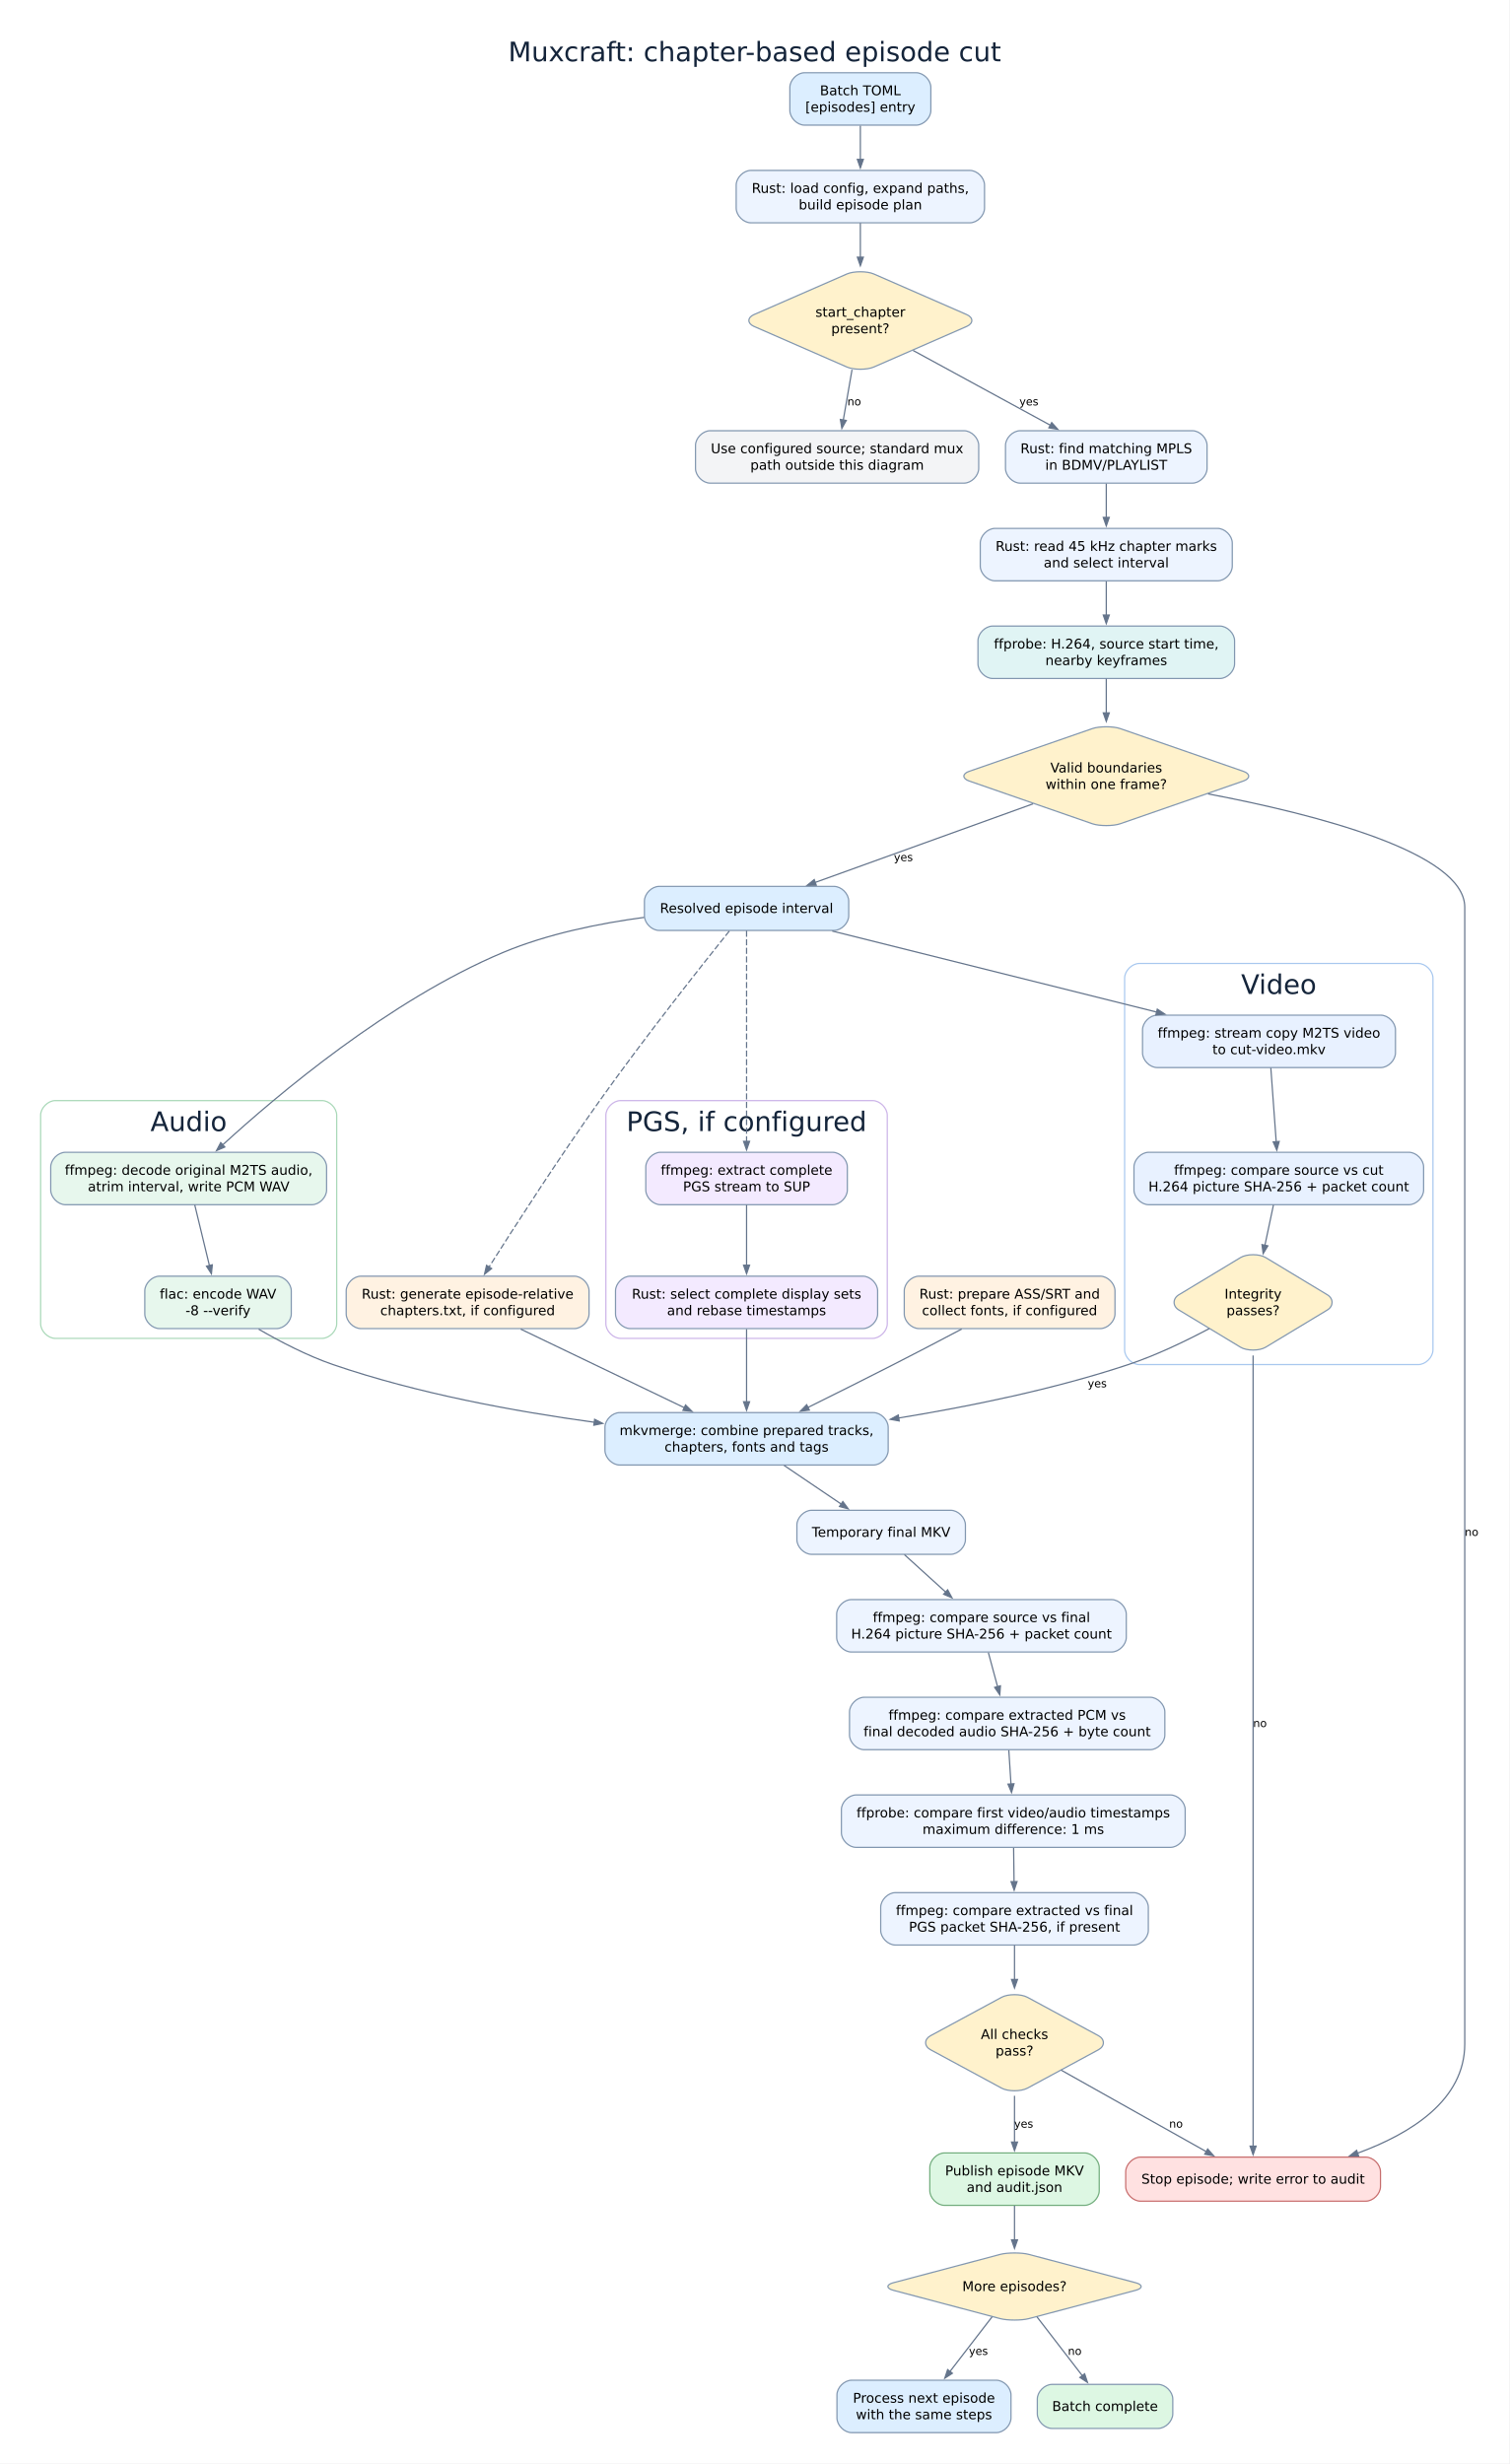
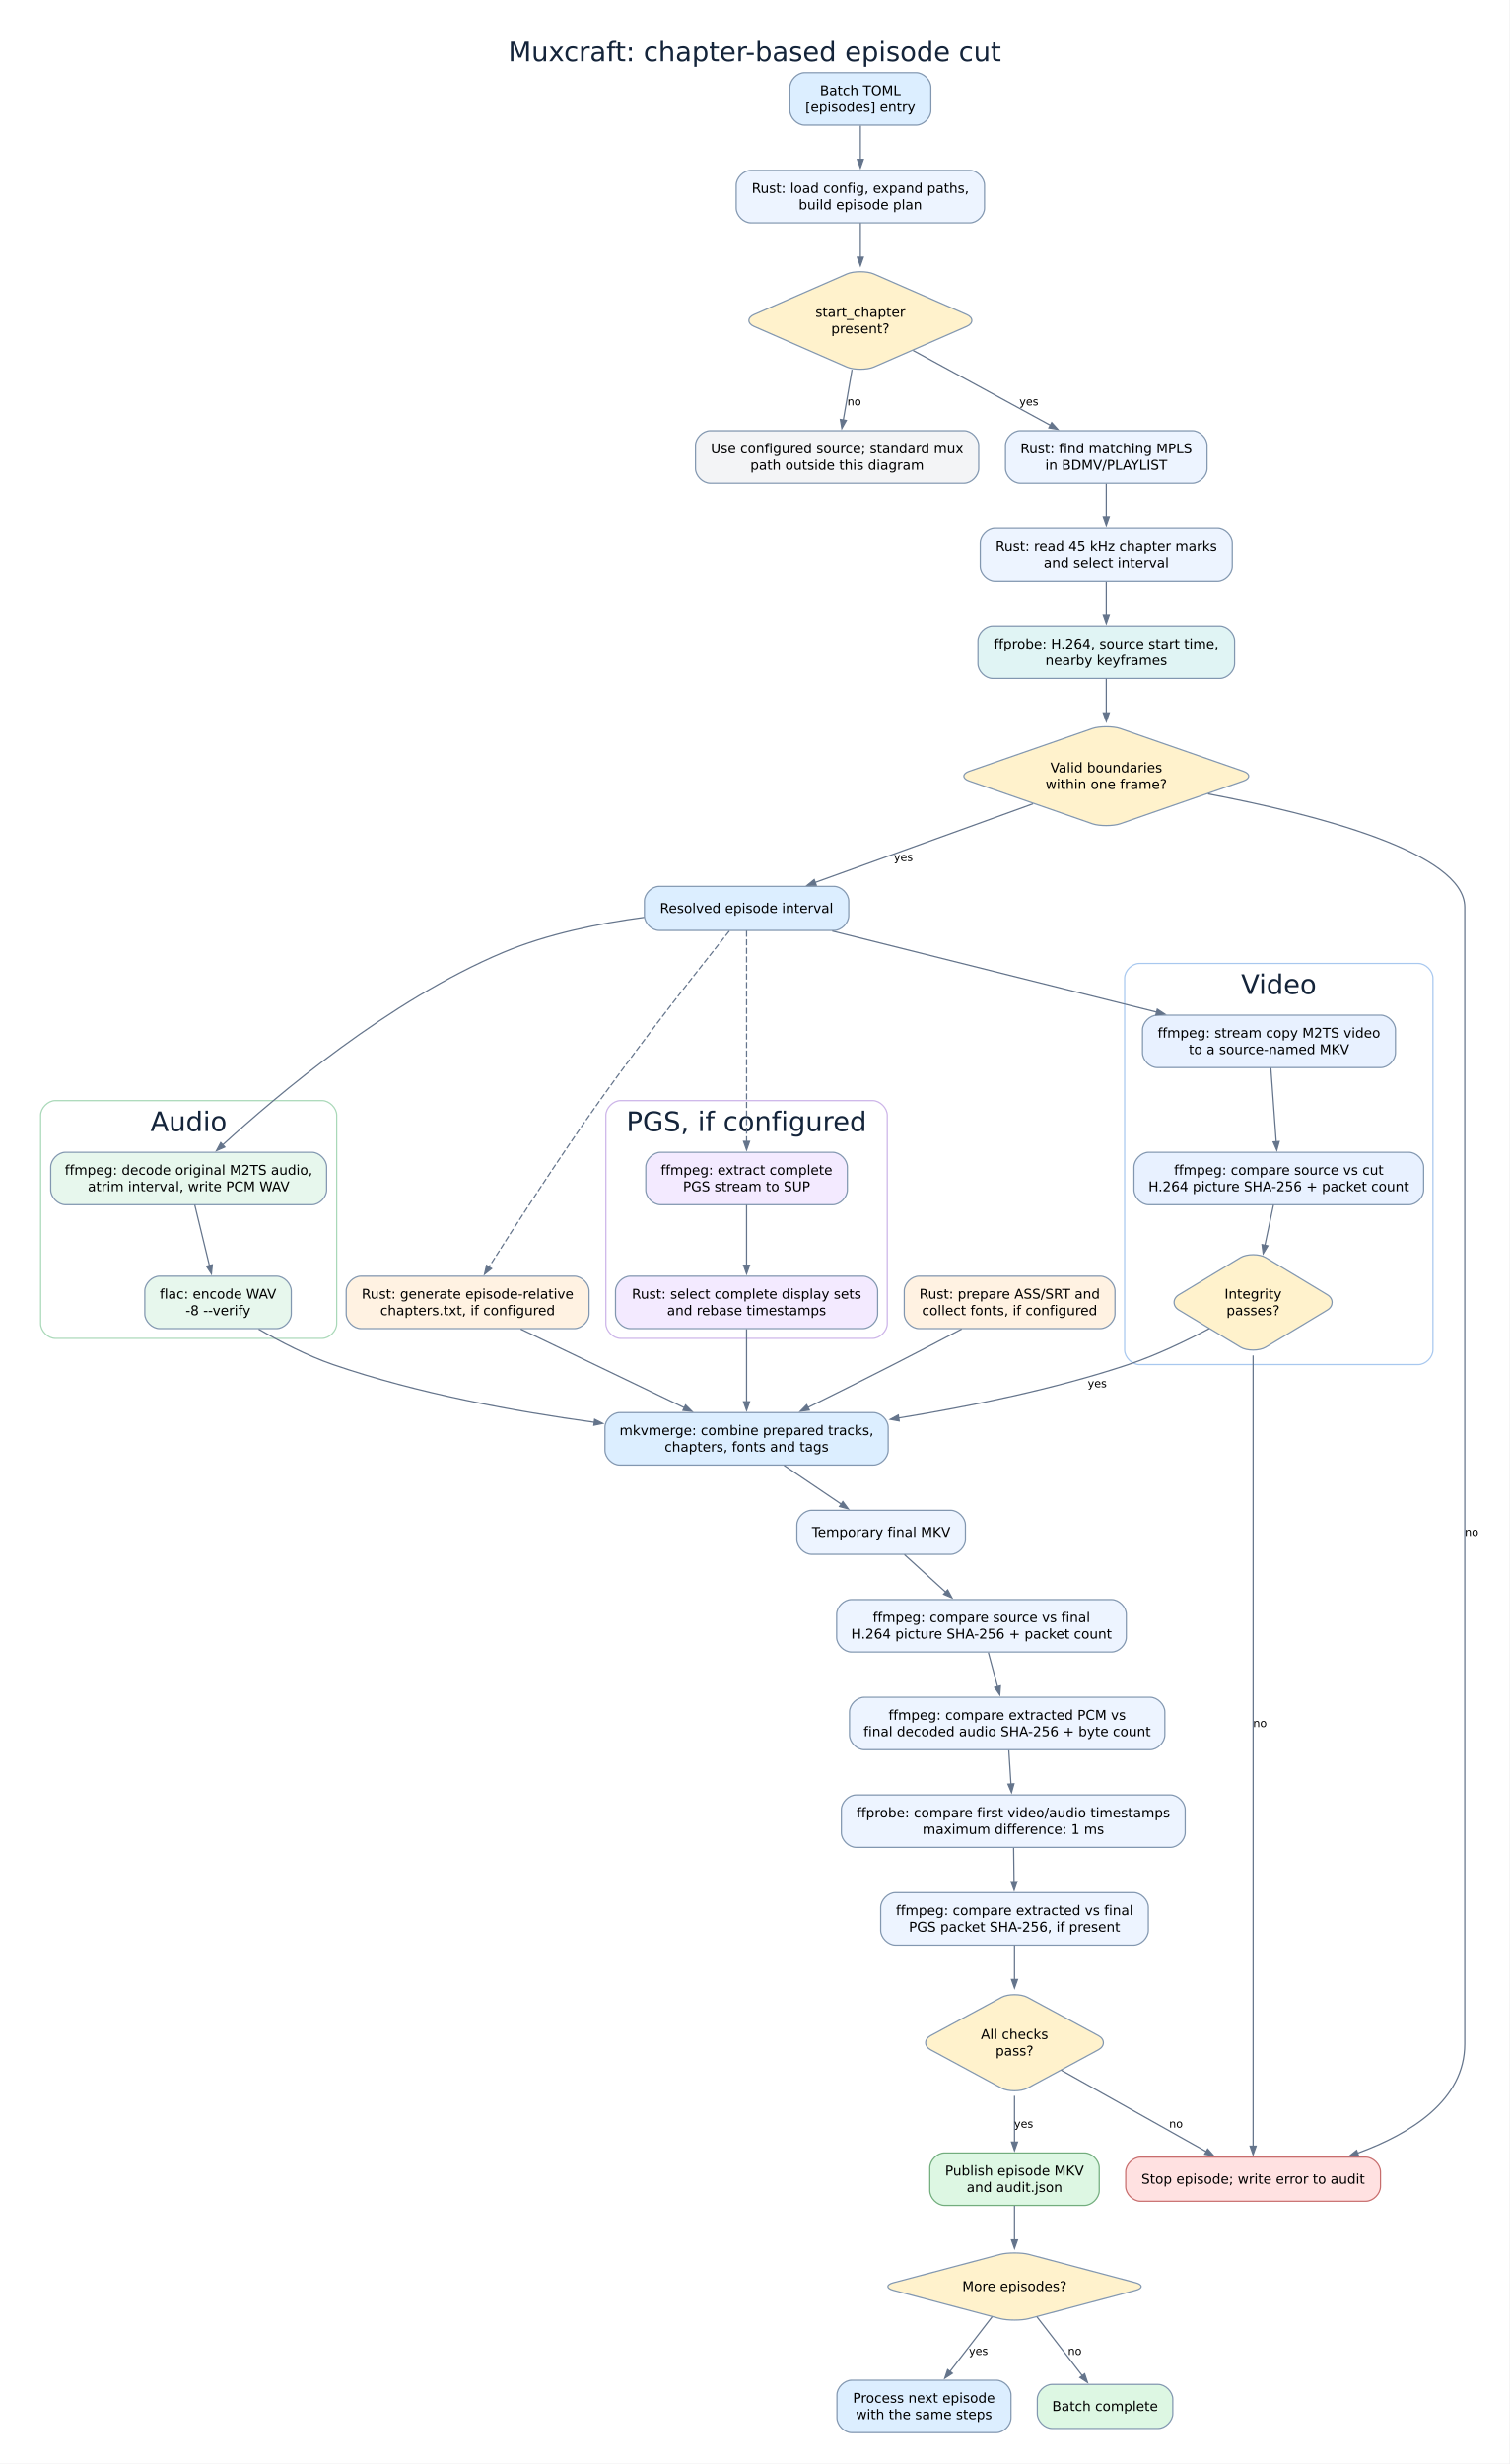
<svg xmlns="http://www.w3.org/2000/svg" width="1234pt" height="2014pt" viewBox="0.00 0.00 1234.00 2014.00">
  <g id="graph0" class="graph" transform="scale(1 1) rotate(0) translate(25.2 1988.36)">
    <polygon fill="white" stroke="none" points="-25.2,25.2 -25.2,-1988.36 1208.45,-1988.36 1208.45,25.2 -25.2,25.2" />
    <text xml:space="preserve" text-anchor="middle" x="591.62" y="-1938.26" font-family="DejaVu Sans" font-size="22.00" fill="#14243a">Muxcraft: chapter-based episode cut</text>
    <g id="clust1" class="cluster">
      <path fill="white" stroke="#a8c8ef" d="M906,-872.99C906,-872.99 1134,-872.99 1134,-872.99 1140,-872.99 1146,-878.99 1146,-884.99 1146,-884.99 1146,-1188.85 1146,-1188.85 1146,-1194.85 1140,-1200.85 1134,-1200.85 1134,-1200.85 906,-1200.85 906,-1200.85 900,-1200.85 894,-1194.85 894,-1188.85 894,-1188.85 894,-884.99 894,-884.99 894,-878.99 900,-872.99 906,-872.99" />
      <text xml:space="preserve" text-anchor="middle" x="1020" y="-1175.95" font-family="DejaVu Sans" font-size="22.00" fill="#14243a">Video</text>
    </g>
    <g id="clust2" class="cluster">
      <path fill="white" stroke="#a9d8b8" d="M20,-894.41C20,-894.41 238,-894.41 238,-894.41 244,-894.41 250,-900.41 250,-906.41 250,-906.41 250,-1076.76 250,-1076.76 250,-1082.76 244,-1088.76 238,-1088.76 238,-1088.76 20,-1088.76 20,-1088.76 14,-1088.76 8,-1082.76 8,-1076.76 8,-1076.76 8,-906.41 8,-906.41 8,-900.41 14,-894.41 20,-894.41" />
      <text xml:space="preserve" text-anchor="middle" x="129" y="-1063.86" font-family="DejaVu Sans" font-size="22.00" fill="#14243a">Audio</text>
    </g>
    <g id="clust3" class="cluster">
      <path fill="white" stroke="#ccb4e8" d="M482,-894.41C482,-894.41 688,-894.41 688,-894.41 694,-894.41 700,-900.41 700,-906.41 700,-906.41 700,-1076.76 700,-1076.76 700,-1082.76 694,-1088.76 688,-1088.76 688,-1088.76 482,-1088.76 482,-1088.76 476,-1088.76 470,-1082.76 470,-1076.76 470,-1076.76 470,-906.41 470,-906.41 470,-900.41 476,-894.41 482,-894.41" />
      <text xml:space="preserve" text-anchor="middle" x="585" y="-1063.86" font-family="DejaVu Sans" font-size="22.00" fill="#14243a">PGS, if configured</text>
    </g>
    <g id="node1" class="node">
      <path fill="#dceeff" stroke="#8297b0" d="M723.62,-1928.91C723.62,-1928.91 632.38,-1928.91 632.38,-1928.91 626.38,-1928.91 620.38,-1922.91 620.38,-1916.91 620.38,-1916.91 620.38,-1898.07 620.38,-1898.07 620.38,-1892.07 626.38,-1886.07 632.38,-1886.07 632.38,-1886.07 723.62,-1886.07 723.62,-1886.07 729.62,-1886.07 735.62,-1892.07 735.62,-1898.07 735.62,-1898.07 735.62,-1916.91 735.62,-1916.91 735.62,-1922.91 729.62,-1928.91 723.62,-1928.91" />
      <text xml:space="preserve" text-anchor="middle" x="678" y="-1910.54" font-family="DejaVu Sans" font-size="11.00">Batch TOML</text>
      <text xml:space="preserve" text-anchor="middle" x="678" y="-1897.04" font-family="DejaVu Sans" font-size="11.00">[episodes] entry</text>
    </g>
    <g id="node2" class="node">
      <path fill="#edf4ff" stroke="#8297b0" d="M767.49,-1849.07C767.49,-1849.07 588.51,-1849.07 588.51,-1849.07 582.51,-1849.07 576.51,-1843.07 576.51,-1837.07 576.51,-1837.07 576.51,-1818.23 576.51,-1818.23 576.51,-1812.23 582.51,-1806.23 588.51,-1806.23 588.51,-1806.23 767.49,-1806.23 767.49,-1806.23 773.49,-1806.23 779.49,-1812.23 779.49,-1818.23 779.49,-1818.23 779.49,-1837.07 779.49,-1837.07 779.49,-1843.07 773.49,-1849.07 767.49,-1849.07" />
      <text xml:space="preserve" text-anchor="middle" x="678" y="-1830.7" font-family="DejaVu Sans" font-size="11.00">Rust: load config, expand paths,</text>
      <text xml:space="preserve" text-anchor="middle" x="678" y="-1817.2" font-family="DejaVu Sans" font-size="11.00">build episode plan</text>
    </g>
    <g id="edge5" class="edge">
      <path fill="none" stroke="#64748b" d="M678,-1885.63C678,-1877.17 678,-1867.24 678,-1858.06" />
      <polygon fill="#64748b" stroke="#64748b" points="680.45,-1858.08 678,-1851.08 675.55,-1858.08 680.45,-1858.08" />
    </g>
    <g id="node3" class="node">
      <path fill="#fff2cc" stroke="#8297b0" d="M667.01,-1764.42C667.01,-1764.42 591.01,-1731.2 591.01,-1731.2 585.52,-1728.79 585.52,-1723.99 591.01,-1721.58 591.01,-1721.58 667.01,-1688.36 667.01,-1688.36 672.5,-1685.95 683.5,-1685.95 688.99,-1688.36 688.99,-1688.36 764.99,-1721.58 764.99,-1721.58 770.48,-1723.99 770.48,-1728.79 764.99,-1731.2 764.99,-1731.2 688.99,-1764.42 688.99,-1764.42 683.5,-1766.83 672.5,-1766.83 667.01,-1764.42" />
      <text xml:space="preserve" text-anchor="middle" x="678" y="-1729.44" font-family="DejaVu Sans" font-size="11.00">start_chapter</text>
      <text xml:space="preserve" text-anchor="middle" x="678" y="-1715.94" font-family="DejaVu Sans" font-size="11.00">present?</text>
    </g>
    <g id="edge6" class="edge">
      <path fill="none" stroke="#64748b" d="M678,-1806.08C678,-1797.83 678,-1787.93 678,-1777.97" />
      <polygon fill="#64748b" stroke="#64748b" points="680.45,-1778.14 678,-1771.14 675.55,-1778.14 680.45,-1778.14" />
    </g>
    <g id="node4" class="node">
      <path fill="#f3f4f6" stroke="#8297b0" d="M762.74,-1636.3C762.74,-1636.3 555.26,-1636.3 555.26,-1636.3 549.26,-1636.3 543.26,-1630.3 543.26,-1624.3 543.26,-1624.3 543.26,-1605.46 543.26,-1605.46 543.26,-1599.46 549.26,-1593.46 555.26,-1593.46 555.26,-1593.46 762.74,-1593.46 762.74,-1593.46 768.74,-1593.46 774.74,-1599.46 774.74,-1605.46 774.74,-1605.46 774.74,-1624.3 774.74,-1624.3 774.74,-1630.3 768.74,-1636.3 762.74,-1636.3" />
      <text xml:space="preserve" text-anchor="middle" x="659" y="-1617.93" font-family="DejaVu Sans" font-size="11.00">Use configured source; standard mux</text>
      <text xml:space="preserve" text-anchor="middle" x="659" y="-1604.43" font-family="DejaVu Sans" font-size="11.00">path outside this diagram</text>
    </g>
    <g id="edge7" class="edge">
      <path fill="none" stroke="#64748b" d="M671.19,-1686.16C668.84,-1672.6 666.25,-1657.65 664.06,-1645.04" />
      <polygon fill="#64748b" stroke="#64748b" points="666.49,-1644.7 662.88,-1638.22 661.66,-1645.53 666.49,-1644.7" />
      <text xml:space="preserve" text-anchor="middle" x="672.99" y="-1657" font-family="DejaVu Sans" font-size="9.00">no</text>
    </g>
    <g id="node5" class="node">
      <path fill="#edf4ff" stroke="#8297b0" d="M949.37,-1636.3C949.37,-1636.3 808.63,-1636.3 808.63,-1636.3 802.63,-1636.3 796.63,-1630.3 796.63,-1624.3 796.63,-1624.3 796.63,-1605.46 796.63,-1605.46 796.63,-1599.46 802.63,-1593.46 808.63,-1593.46 808.63,-1593.46 949.37,-1593.46 949.37,-1593.46 955.37,-1593.46 961.37,-1599.46 961.37,-1605.46 961.37,-1605.46 961.37,-1624.3 961.37,-1624.3 961.37,-1630.3 955.37,-1636.3 949.37,-1636.3" />
      <text xml:space="preserve" text-anchor="middle" x="879" y="-1617.93" font-family="DejaVu Sans" font-size="11.00">Rust: find matching MPLS</text>
      <text xml:space="preserve" text-anchor="middle" x="879" y="-1604.43" font-family="DejaVu Sans" font-size="11.00">in BDMV/PLAYLIST</text>
    </g>
    <g id="edge8" class="edge">
      <path fill="none" stroke="#64748b" d="M721.12,-1701.9C754.15,-1683.9 799.62,-1659.13 833.28,-1640.79" />
      <polygon fill="#64748b" stroke="#64748b" points="834.4,-1642.97 839.37,-1637.47 832.05,-1638.67 834.4,-1642.97" />
      <text xml:space="preserve" text-anchor="middle" x="815.75" y="-1657" font-family="DejaVu Sans" font-size="9.00">yes</text>
    </g>
    <g id="node6" class="node">
      <path fill="#edf4ff" stroke="#8297b0" d="M969.99,-1556.46C969.99,-1556.46 788.01,-1556.46 788.01,-1556.46 782.01,-1556.46 776.01,-1550.46 776.01,-1544.46 776.01,-1544.46 776.01,-1525.62 776.01,-1525.62 776.01,-1519.62 782.01,-1513.62 788.01,-1513.62 788.01,-1513.62 969.99,-1513.62 969.99,-1513.62 975.99,-1513.62 981.99,-1519.62 981.99,-1525.62 981.99,-1525.62 981.99,-1544.46 981.99,-1544.46 981.99,-1550.46 975.99,-1556.46 969.99,-1556.46" />
      <text xml:space="preserve" text-anchor="middle" x="879" y="-1538.09" font-family="DejaVu Sans" font-size="11.00">Rust: read 45 kHz chapter marks</text>
      <text xml:space="preserve" text-anchor="middle" x="879" y="-1524.59" font-family="DejaVu Sans" font-size="11.00">and select interval</text>
    </g>
    <g id="edge9" class="edge">
      <path fill="none" stroke="#64748b" d="M879,-1593.02C879,-1584.56 879,-1574.63 879,-1565.45" />
      <polygon fill="#64748b" stroke="#64748b" points="881.45,-1565.47 879,-1558.47 876.55,-1565.47 881.45,-1565.47" />
    </g>
    <g id="node7" class="node">
      <path fill="#e0f4f4" stroke="#8297b0" d="M971.87,-1476.62C971.87,-1476.62 786.13,-1476.62 786.13,-1476.62 780.13,-1476.62 774.13,-1470.62 774.13,-1464.62 774.13,-1464.62 774.13,-1445.78 774.13,-1445.78 774.13,-1439.78 780.13,-1433.78 786.13,-1433.78 786.13,-1433.78 971.87,-1433.78 971.87,-1433.78 977.87,-1433.78 983.87,-1439.78 983.87,-1445.78 983.87,-1445.78 983.87,-1464.62 983.87,-1464.62 983.87,-1470.62 977.87,-1476.62 971.87,-1476.62" />
      <text xml:space="preserve" text-anchor="middle" x="879" y="-1458.25" font-family="DejaVu Sans" font-size="11.00">ffprobe: H.264, source start time,</text>
      <text xml:space="preserve" text-anchor="middle" x="879" y="-1444.75" font-family="DejaVu Sans" font-size="11.00">nearby keyframes</text>
    </g>
    <g id="edge10" class="edge">
      <path fill="none" stroke="#64748b" d="M879,-1513.18C879,-1504.72 879,-1494.79 879,-1485.61" />
      <polygon fill="#64748b" stroke="#64748b" points="881.45,-1485.63 879,-1478.63 876.55,-1485.63 881.45,-1485.63" />
    </g>
    <g id="node8" class="node">
      <path fill="#fff2cc" stroke="#8297b0" d="M867.66,-1392.85C867.66,-1392.85 766.86,-1357.87 766.86,-1357.87 761.19,-1355.91 761.19,-1351.97 766.86,-1350.01 766.86,-1350.01 867.66,-1315.03 867.66,-1315.03 873.33,-1313.07 884.67,-1313.07 890.34,-1315.03 890.34,-1315.03 991.14,-1350.01 991.14,-1350.01 996.81,-1351.97 996.81,-1355.91 991.14,-1357.87 991.14,-1357.87 890.34,-1392.85 890.34,-1392.85 884.67,-1394.81 873.33,-1394.81 867.66,-1392.85" />
      <text xml:space="preserve" text-anchor="middle" x="879" y="-1356.99" font-family="DejaVu Sans" font-size="11.00">Valid boundaries</text>
      <text xml:space="preserve" text-anchor="middle" x="879" y="-1343.49" font-family="DejaVu Sans" font-size="11.00">within one frame?</text>
    </g>
    <g id="edge11" class="edge">
      <path fill="none" stroke="#64748b" d="M879,-1433.63C879,-1425.38 879,-1415.48 879,-1405.52" />
      <polygon fill="#64748b" stroke="#64748b" points="881.45,-1405.69 879,-1398.69 876.55,-1405.69 881.45,-1405.69" />
    </g>
    <g id="node9" class="node">
      <path fill="#dceeff" stroke="#8297b0" d="M656.49,-1263.85C656.49,-1263.85 513.51,-1263.85 513.51,-1263.85 507.51,-1263.85 501.51,-1257.85 501.51,-1251.85 501.51,-1251.85 501.51,-1239.85 501.51,-1239.85 501.51,-1233.85 507.51,-1227.85 513.51,-1227.85 513.51,-1227.85 656.49,-1227.85 656.49,-1227.85 662.49,-1227.85 668.49,-1233.85 668.49,-1239.85 668.49,-1239.85 668.49,-1251.85 668.49,-1251.85 668.49,-1257.85 662.49,-1263.85 656.49,-1263.85" />
      <text xml:space="preserve" text-anchor="middle" x="585" y="-1242.15" font-family="DejaVu Sans" font-size="11.00">Resolved episode interval</text>
    </g>
    <g id="edge13" class="edge">
      <path fill="none" stroke="#64748b" d="M819.15,-1331.34C767.04,-1312.54 692.05,-1285.48 641.08,-1267.09" />
      <polygon fill="#64748b" stroke="#64748b" points="641.96,-1264.8 634.54,-1264.73 640.29,-1269.41 641.96,-1264.8" />
      <text xml:space="preserve" text-anchor="middle" x="713.17" y="-1284.55" font-family="DejaVu Sans" font-size="9.00">yes</text>
    </g>
    <g id="node10" class="node">
      <path fill="#ffe1e1" stroke="#c76d6d" d="M1091.12,-225.19C1091.12,-225.19 906.88,-225.19 906.88,-225.19 900.88,-225.19 894.88,-219.19 894.88,-213.19 894.88,-213.19 894.88,-201.19 894.88,-201.19 894.88,-195.19 900.88,-189.19 906.88,-189.19 906.88,-189.19 1091.12,-189.19 1091.12,-189.19 1097.12,-189.19 1103.12,-195.19 1103.12,-201.19 1103.12,-201.19 1103.12,-213.19 1103.12,-213.19 1103.12,-219.19 1097.12,-225.19 1091.12,-225.19" />
      <text xml:space="preserve" text-anchor="middle" x="999" y="-203.49" font-family="DejaVu Sans" font-size="11.00">Stop episode; write error to audit</text>
    </g>
    <g id="edge12" class="edge">
      <path fill="none" stroke="#64748b" d="M962.18,-1339.47C1048.8,-1323.03 1172,-1291.75 1172,-1246.85 1172,-1246.85 1172,-1246.85 1172,-317.7 1172,-271.76 1127.91,-244.29 1084.24,-228.36" />
      <polygon fill="#64748b" stroke="#64748b" points="1085.24,-226.11 1077.82,-226.11 1083.62,-230.74 1085.24,-226.11" />
      <text xml:space="preserve" text-anchor="middle" x="1177.62" y="-732.98" font-family="DejaVu Sans" font-size="9.00">no</text>
    </g>
    <g id="node11" class="node">
      <path fill="#e8f1ff" stroke="#8297b0" d="M1103.37,-1158.6C1103.37,-1158.6 920.63,-1158.6 920.63,-1158.6 914.63,-1158.6 908.63,-1152.6 908.63,-1146.6 908.63,-1146.6 908.63,-1127.76 908.63,-1127.76 908.63,-1121.76 914.63,-1115.76 920.63,-1115.76 920.63,-1115.76 1103.37,-1115.76 1103.37,-1115.76 1109.37,-1115.76 1115.37,-1121.76 1115.37,-1127.76 1115.37,-1127.76 1115.37,-1146.6 1115.37,-1146.6 1115.37,-1152.6 1109.37,-1158.6 1103.37,-1158.6" />
      <text xml:space="preserve" text-anchor="middle" x="1012" y="-1140.23" font-family="DejaVu Sans" font-size="11.00">ffmpeg: stream copy M2TS video</text>
-       <text xml:space="preserve" text-anchor="middle" x="1012" y="-1126.73" font-family="DejaVu Sans" font-size="11.00">to cut-video.mkv</text>
+       <text xml:space="preserve" text-anchor="middle" x="1012" y="-1126.73" font-family="DejaVu Sans" font-size="11.00">to a source-named MKV</text>
    </g>
    <g id="edge14" class="edge">
      <path fill="none" stroke="#64748b" d="M655.03,-1227.36C727.43,-1209.27 840.79,-1180.95 920.29,-1161.09" />
      <polygon fill="#64748b" stroke="#64748b" points="920.7,-1163.51 926.89,-1159.44 919.51,-1158.76 920.7,-1163.51" />
    </g>
    <g id="node14" class="node">
      <path fill="#e7f7ed" stroke="#8297b0" d="M229.74,-1046.51C229.74,-1046.51 28.26,-1046.51 28.26,-1046.51 22.26,-1046.51 16.26,-1040.51 16.26,-1034.51 16.26,-1034.51 16.26,-1015.67 16.26,-1015.67 16.26,-1009.67 22.26,-1003.67 28.26,-1003.67 28.26,-1003.67 229.74,-1003.67 229.74,-1003.67 235.74,-1003.67 241.74,-1009.67 241.74,-1015.67 241.74,-1015.67 241.74,-1034.51 241.74,-1034.51 241.74,-1040.51 235.74,-1046.51 229.74,-1046.51" />
      <text xml:space="preserve" text-anchor="middle" x="129" y="-1028.14" font-family="DejaVu Sans" font-size="11.00">ffmpeg: decode original M2TS audio,</text>
      <text xml:space="preserve" text-anchor="middle" x="129" y="-1014.64" font-family="DejaVu Sans" font-size="11.00">atrim interval, write PCM WAV</text>
    </g>
    <g id="edge15" class="edge">
      <path fill="none" stroke="#64748b" d="M501.33,-1238.52C464.84,-1233.66 422.23,-1225.06 386,-1209.85 293.21,-1170.9 201.41,-1093.39 156.85,-1052.6" />
      <polygon fill="#64748b" stroke="#64748b" points="158.54,-1050.83 151.74,-1047.88 155.22,-1054.43 158.54,-1050.83" />
    </g>
    <g id="node16" class="node">
      <path fill="#f3eaff" stroke="#8297b0" d="M655.37,-1046.51C655.37,-1046.51 514.63,-1046.51 514.63,-1046.51 508.63,-1046.51 502.63,-1040.51 502.63,-1034.51 502.63,-1034.51 502.63,-1015.67 502.63,-1015.67 502.63,-1009.67 508.63,-1003.67 514.63,-1003.67 514.63,-1003.67 655.37,-1003.67 655.37,-1003.67 661.37,-1003.67 667.37,-1009.67 667.37,-1015.67 667.37,-1015.67 667.37,-1034.51 667.37,-1034.51 667.37,-1040.51 661.37,-1046.51 655.37,-1046.51" />
      <text xml:space="preserve" text-anchor="middle" x="585" y="-1028.14" font-family="DejaVu Sans" font-size="11.00">ffmpeg: extract complete</text>
      <text xml:space="preserve" text-anchor="middle" x="585" y="-1014.64" font-family="DejaVu Sans" font-size="11.00">PGS stream to SUP</text>
    </g>
    <g id="edge16" class="edge">
      <path fill="none" stroke="#64748b" stroke-dasharray="5,2" d="M585,-1227.68C585,-1190.4 585,-1101.66 585,-1055.35" />
      <polygon fill="#64748b" stroke="#64748b" points="587.45,-1055.47 585,-1048.47 582.55,-1055.47 587.45,-1055.47" />
    </g>
    <g id="node18" class="node">
      <path fill="#fff2e2" stroke="#8297b0" d="M444.24,-945.25C444.24,-945.25 269.76,-945.25 269.76,-945.25 263.76,-945.25 257.76,-939.25 257.76,-933.25 257.76,-933.25 257.76,-914.41 257.76,-914.41 257.76,-908.41 263.76,-902.41 269.76,-902.41 269.76,-902.41 444.24,-902.41 444.24,-902.41 450.24,-902.41 456.24,-908.41 456.24,-914.41 456.24,-914.41 456.24,-933.25 456.24,-933.25 456.24,-939.25 450.24,-945.25 444.24,-945.25" />
      <text xml:space="preserve" text-anchor="middle" x="357" y="-926.88" font-family="DejaVu Sans" font-size="11.00">Rust: generate episode-relative</text>
      <text xml:space="preserve" text-anchor="middle" x="357" y="-913.38" font-family="DejaVu Sans" font-size="11.00">chapters.txt, if configured</text>
    </g>
    <g id="edge17" class="edge">
      <path fill="none" stroke="#64748b" stroke-dasharray="5,2" d="M570.9,-1227.38C548.02,-1198.84 501.69,-1140.26 465,-1088.76 431.63,-1041.92 395.33,-985.61 374.46,-952.66" />
      <polygon fill="#64748b" stroke="#64748b" points="376.62,-951.49 370.81,-946.88 372.48,-954.1 376.62,-951.49" />
    </g>
    <g id="node12" class="node">
      <path fill="#e8f1ff" stroke="#8297b0" d="M1126.37,-1046.51C1126.37,-1046.51 913.63,-1046.51 913.63,-1046.51 907.63,-1046.51 901.63,-1040.51 901.63,-1034.51 901.63,-1034.51 901.63,-1015.67 901.63,-1015.67 901.63,-1009.67 907.63,-1003.67 913.63,-1003.67 913.63,-1003.67 1126.37,-1003.67 1126.37,-1003.67 1132.37,-1003.67 1138.37,-1009.67 1138.37,-1015.67 1138.37,-1015.67 1138.37,-1034.51 1138.37,-1034.51 1138.37,-1040.51 1132.37,-1046.51 1126.37,-1046.51" />
      <text xml:space="preserve" text-anchor="middle" x="1020" y="-1028.14" font-family="DejaVu Sans" font-size="11.00">ffmpeg: compare source vs cut</text>
      <text xml:space="preserve" text-anchor="middle" x="1020" y="-1014.64" font-family="DejaVu Sans" font-size="11.00">H.264 picture SHA-256 + packet count</text>
    </g>
    <g id="edge1" class="edge">
      <path fill="none" stroke="#64748b" d="M1013.5,-1115.47C1014.75,-1098.4 1016.52,-1074 1017.9,-1055.01" />
      <polygon fill="#64748b" stroke="#64748b" points="1020.33,-1055.37 1018.39,-1048.21 1015.44,-1055.02 1020.33,-1055.37" />
    </g>
    <g id="node13" class="node">
      <path fill="#fff2cc" stroke="#8297b0" d="M988.73,-960.47C988.73,-960.47 938.29,-930.03 938.29,-930.03 933.16,-926.93 933.16,-920.73 938.29,-917.63 938.29,-917.63 988.73,-887.19 988.73,-887.19 993.86,-884.09 1004.14,-884.09 1009.27,-887.19 1009.27,-887.19 1059.71,-917.63 1059.71,-917.63 1064.84,-920.73 1064.84,-926.93 1059.71,-930.03 1059.71,-930.03 1009.27,-960.47 1009.27,-960.47 1004.14,-963.57 993.86,-963.57 988.73,-960.47" />
      <text xml:space="preserve" text-anchor="middle" x="999" y="-926.88" font-family="DejaVu Sans" font-size="11.00">Integrity</text>
      <text xml:space="preserve" text-anchor="middle" x="999" y="-913.38" font-family="DejaVu Sans" font-size="11.00">passes?</text>
    </g>
    <g id="edge2" class="edge">
      <path fill="none" stroke="#64748b" d="M1015.65,-1003.52C1013.62,-993.93 1011.12,-982.09 1008.67,-970.54" />
      <polygon fill="#64748b" stroke="#64748b" points="1011.07,-970.04 1007.22,-963.7 1006.28,-971.06 1011.07,-970.04" />
    </g>
    <g id="edge18" class="edge">
      <path fill="none" stroke="#64748b" d="M999,-880.45C999,-860.14 999,-835.47 999,-813.32 999,-813.32 999,-813.32 999,-317.7 999,-289 999,-256.07 999,-233.87" />
      <polygon fill="#64748b" stroke="#64748b" points="1001.45,-234.15 999,-227.15 996.55,-234.15 1001.45,-234.15" />
      <text xml:space="preserve" text-anchor="middle" x="1004.62" y="-576.72" font-family="DejaVu Sans" font-size="9.00">no</text>
    </g>
    <g id="node20" class="node">
      <path fill="#dceeff" stroke="#8297b0" d="M688.74,-833.74C688.74,-833.74 481.26,-833.74 481.26,-833.74 475.26,-833.74 469.26,-827.74 469.26,-821.74 469.26,-821.74 469.26,-802.9 469.26,-802.9 469.26,-796.9 475.26,-790.9 481.26,-790.9 481.26,-790.9 688.74,-790.9 688.74,-790.9 694.74,-790.9 700.74,-796.9 700.74,-802.9 700.74,-802.9 700.74,-821.74 700.74,-821.74 700.74,-827.74 694.74,-833.74 688.74,-833.74" />
      <text xml:space="preserve" text-anchor="middle" x="585" y="-815.37" font-family="DejaVu Sans" font-size="11.00">mkvmerge: combine prepared tracks,</text>
      <text xml:space="preserve" text-anchor="middle" x="585" y="-801.87" font-family="DejaVu Sans" font-size="11.00">chapters, fonts and tags</text>
    </g>
    <g id="edge19" class="edge">
      <path fill="none" stroke="#64748b" d="M963.17,-902.41C944.05,-892.27 919.81,-880.59 897,-872.99 836.54,-852.84 767.08,-838.72 709.08,-829.29" />
      <polygon fill="#64748b" stroke="#64748b" points="709.76,-826.92 702.46,-828.24 708.99,-831.76 709.76,-826.92" />
      <text xml:space="preserve" text-anchor="middle" x="871.62" y="-854.44" font-family="DejaVu Sans" font-size="9.00">yes</text>
    </g>
    <g id="node15" class="node">
      <path fill="#e7f7ed" stroke="#8297b0" d="M200.87,-945.25C200.87,-945.25 105.14,-945.25 105.14,-945.25 99.14,-945.25 93.14,-939.25 93.14,-933.25 93.14,-933.25 93.14,-914.41 93.14,-914.41 93.14,-908.41 99.14,-902.41 105.14,-902.41 105.14,-902.41 200.87,-902.41 200.87,-902.41 206.87,-902.41 212.87,-908.41 212.87,-914.41 212.87,-914.41 212.87,-933.25 212.87,-933.25 212.87,-939.25 206.87,-945.25 200.87,-945.25" />
      <text xml:space="preserve" text-anchor="middle" x="153" y="-926.88" font-family="DejaVu Sans" font-size="11.00">flac: encode WAV</text>
      <text xml:space="preserve" text-anchor="middle" x="153" y="-913.38" font-family="DejaVu Sans" font-size="11.00">-8 --verify</text>
    </g>
    <g id="edge3" class="edge">
      <path fill="none" stroke="#64748b" d="M133.97,-1003.52C137.46,-989.11 142.16,-969.66 146.02,-953.69" />
      <polygon fill="#64748b" stroke="#64748b" points="148.33,-954.56 147.6,-947.18 143.57,-953.41 148.33,-954.56" />
    </g>
    <g id="edge20" class="edge">
      <path fill="none" stroke="#64748b" d="M186.22,-901.93C203.71,-891.79 225.86,-880.26 247,-872.99 315.77,-849.35 395.77,-834.69 460.68,-825.82" />
      <polygon fill="#64748b" stroke="#64748b" points="460.81,-828.27 467.43,-824.91 460.16,-823.42 460.81,-828.27" />
    </g>
    <g id="node17" class="node">
      <path fill="#f3eaff" stroke="#8297b0" d="M680.12,-945.25C680.12,-945.25 489.88,-945.25 489.88,-945.25 483.88,-945.25 477.88,-939.25 477.88,-933.25 477.88,-933.25 477.88,-914.41 477.88,-914.41 477.88,-908.41 483.88,-902.41 489.88,-902.41 489.88,-902.41 680.12,-902.41 680.12,-902.41 686.12,-902.41 692.12,-908.41 692.12,-914.41 692.12,-914.41 692.12,-933.25 692.12,-933.25 692.12,-939.25 686.12,-945.25 680.12,-945.25" />
      <text xml:space="preserve" text-anchor="middle" x="585" y="-926.88" font-family="DejaVu Sans" font-size="11.00">Rust: select complete display sets</text>
      <text xml:space="preserve" text-anchor="middle" x="585" y="-913.38" font-family="DejaVu Sans" font-size="11.00">and rebase timestamps</text>
    </g>
    <g id="edge4" class="edge">
      <path fill="none" stroke="#64748b" d="M585,-1003.52C585,-989.25 585,-970.01 585,-954.13" />
      <polygon fill="#64748b" stroke="#64748b" points="587.45,-954.23 585,-947.23 582.55,-954.23 587.45,-954.23" />
    </g>
    <g id="edge21" class="edge">
      <path fill="none" stroke="#64748b" d="M585,-901.97C585,-885.15 585,-861.29 585,-842.56" />
      <polygon fill="#64748b" stroke="#64748b" points="587.45,-842.61 585,-835.61 582.55,-842.61 587.45,-842.61" />
    </g>
    <g id="edge22" class="edge">
      <path fill="none" stroke="#64748b" d="M400.42,-901.97C438.61,-883.63 494.23,-856.92 534.42,-837.61" />
      <polygon fill="#64748b" stroke="#64748b" points="535.13,-839.99 540.38,-834.75 533,-835.58 535.13,-839.99" />
    </g>
    <g id="node19" class="node">
      <path fill="#fff2e2" stroke="#8297b0" d="M874.12,-945.25C874.12,-945.25 725.88,-945.25 725.88,-945.25 719.88,-945.25 713.88,-939.25 713.88,-933.25 713.88,-933.25 713.88,-914.41 713.88,-914.41 713.88,-908.41 719.88,-902.41 725.88,-902.41 725.88,-902.41 874.12,-902.41 874.12,-902.41 880.12,-902.41 886.12,-908.41 886.12,-914.41 886.12,-914.41 886.12,-933.25 886.12,-933.25 886.12,-939.25 880.12,-945.25 874.12,-945.25" />
      <text xml:space="preserve" text-anchor="middle" x="800" y="-926.88" font-family="DejaVu Sans" font-size="11.00">Rust: prepare ASS/SRT and</text>
      <text xml:space="preserve" text-anchor="middle" x="800" y="-913.38" font-family="DejaVu Sans" font-size="11.00">collect fonts, if configured</text>
    </g>
    <g id="edge23" class="edge">
      <path fill="none" stroke="#64748b" d="M760.81,-902.03C743.72,-893.01 723.41,-882.4 705,-872.99 682.11,-861.3 656.63,-848.58 635.06,-837.91" />
      <polygon fill="#64748b" stroke="#64748b" points="636.32,-835.8 628.95,-834.89 634.14,-840.19 636.32,-835.8" />
    </g>
    <g id="node21" class="node">
      <path fill="#edf4ff" stroke="#8297b0" d="M751.87,-753.9C751.87,-753.9 638.13,-753.9 638.13,-753.9 632.13,-753.9 626.13,-747.9 626.13,-741.9 626.13,-741.9 626.13,-729.9 626.13,-729.9 626.13,-723.9 632.13,-717.9 638.13,-717.9 638.13,-717.9 751.87,-717.9 751.87,-717.9 757.87,-717.9 763.87,-723.9 763.87,-729.9 763.87,-729.9 763.87,-741.9 763.87,-741.9 763.87,-747.9 757.87,-753.9 751.87,-753.9" />
      <text xml:space="preserve" text-anchor="middle" x="695" y="-732.2" font-family="DejaVu Sans" font-size="11.00">Temporary final MKV</text>
    </g>
    <g id="edge24" class="edge">
      <path fill="none" stroke="#64748b" d="M615.64,-790.59C630.17,-780.76 647.55,-769 662.33,-759" />
      <polygon fill="#64748b" stroke="#64748b" points="663.68,-761.05 668.1,-755.1 660.93,-756.99 663.68,-761.05" />
    </g>
    <g id="node22" class="node">
      <path fill="#edf4ff" stroke="#8297b0" d="M883.37,-680.9C883.37,-680.9 670.63,-680.9 670.63,-680.9 664.63,-680.9 658.63,-674.9 658.63,-668.9 658.63,-668.9 658.63,-650.06 658.63,-650.06 658.63,-644.06 664.63,-638.06 670.63,-638.06 670.63,-638.06 883.37,-638.06 883.37,-638.06 889.37,-638.06 895.37,-644.06 895.37,-650.06 895.37,-650.06 895.37,-668.9 895.37,-668.9 895.37,-674.9 889.37,-680.9 883.37,-680.9" />
      <text xml:space="preserve" text-anchor="middle" x="777" y="-662.53" font-family="DejaVu Sans" font-size="11.00">ffmpeg: compare source vs final</text>
      <text xml:space="preserve" text-anchor="middle" x="777" y="-649.03" font-family="DejaVu Sans" font-size="11.00">H.264 picture SHA-256 + packet count</text>
    </g>
    <g id="edge25" class="edge">
      <path fill="none" stroke="#64748b" d="M714.02,-717.64C724.08,-708.51 736.64,-697.11 747.9,-686.89" />
      <polygon fill="#64748b" stroke="#64748b" points="749.34,-688.89 752.87,-682.38 746.04,-685.27 749.34,-688.89" />
    </g>
    <g id="node23" class="node">
      <path fill="#edf4ff" stroke="#8297b0" d="M914.87,-601.06C914.87,-601.06 681.13,-601.06 681.13,-601.06 675.13,-601.06 669.13,-595.06 669.13,-589.06 669.13,-589.06 669.13,-570.22 669.13,-570.22 669.13,-564.22 675.13,-558.22 681.13,-558.22 681.13,-558.22 914.87,-558.22 914.87,-558.22 920.87,-558.22 926.87,-564.22 926.87,-570.22 926.87,-570.22 926.87,-589.06 926.87,-589.06 926.87,-595.06 920.87,-601.06 914.87,-601.06" />
      <text xml:space="preserve" text-anchor="middle" x="798" y="-582.69" font-family="DejaVu Sans" font-size="11.00">ffmpeg: compare extracted PCM vs</text>
      <text xml:space="preserve" text-anchor="middle" x="798" y="-569.19" font-family="DejaVu Sans" font-size="11.00">final decoded audio SHA-256 + byte count</text>
    </g>
    <g id="edge26" class="edge">
      <path fill="none" stroke="#64748b" d="M782.63,-637.62C784.93,-629.07 787.64,-619.02 790.14,-609.77" />
      <polygon fill="#64748b" stroke="#64748b" points="792.5,-610.42 791.96,-603.02 787.77,-609.14 792.5,-610.42" />
    </g>
    <g id="node24" class="node">
      <path fill="#edf4ff" stroke="#8297b0" d="M931.49,-521.22C931.49,-521.22 674.51,-521.22 674.51,-521.22 668.51,-521.22 662.51,-515.22 662.51,-509.22 662.51,-509.22 662.51,-490.38 662.51,-490.38 662.51,-484.38 668.51,-478.38 674.51,-478.38 674.51,-478.38 931.49,-478.38 931.49,-478.38 937.49,-478.38 943.49,-484.38 943.49,-490.38 943.49,-490.38 943.49,-509.22 943.49,-509.22 943.49,-515.22 937.49,-521.22 931.49,-521.22" />
      <text xml:space="preserve" text-anchor="middle" x="803" y="-502.85" font-family="DejaVu Sans" font-size="11.00">ffprobe: compare first video/audio timestamps</text>
      <text xml:space="preserve" text-anchor="middle" x="803" y="-489.35" font-family="DejaVu Sans" font-size="11.00">maximum difference: 1 ms</text>
    </g>
    <g id="edge27" class="edge">
      <path fill="none" stroke="#64748b" d="M799.34,-557.78C799.88,-549.32 800.52,-539.39 801.11,-530.21" />
      <polygon fill="#64748b" stroke="#64748b" points="803.56,-530.37 801.56,-523.23 798.67,-530.06 803.56,-530.37" />
    </g>
    <g id="node25" class="node">
      <path fill="#edf4ff" stroke="#8297b0" d="M901.37,-441.38C901.37,-441.38 706.63,-441.38 706.63,-441.38 700.63,-441.38 694.63,-435.38 694.63,-429.38 694.63,-429.38 694.63,-410.54 694.63,-410.54 694.63,-404.54 700.63,-398.54 706.63,-398.54 706.63,-398.54 901.37,-398.54 901.37,-398.54 907.37,-398.54 913.37,-404.54 913.37,-410.54 913.37,-410.54 913.37,-429.38 913.37,-429.38 913.37,-435.38 907.37,-441.38 901.37,-441.38" />
      <text xml:space="preserve" text-anchor="middle" x="804" y="-423.01" font-family="DejaVu Sans" font-size="11.00">ffmpeg: compare extracted vs final</text>
      <text xml:space="preserve" text-anchor="middle" x="804" y="-409.51" font-family="DejaVu Sans" font-size="11.00">PGS packet SHA-256, if present</text>
    </g>
    <g id="edge28" class="edge">
      <path fill="none" stroke="#64748b" d="M803.27,-477.94C803.38,-469.48 803.5,-459.55 803.62,-450.37" />
      <polygon fill="#64748b" stroke="#64748b" points="806.07,-450.42 803.71,-443.39 801.17,-450.36 806.07,-450.42" />
    </g>
    <g id="node26" class="node">
      <path fill="#fff2cc" stroke="#8297b0" d="M793.44,-355.83C793.44,-355.83 735.33,-324.41 735.33,-324.41 730.05,-321.55 730.05,-315.85 735.33,-312.99 735.33,-312.99 793.44,-281.57 793.44,-281.57 798.72,-278.71 809.28,-278.71 814.56,-281.57 814.56,-281.57 872.67,-312.99 872.67,-312.99 877.95,-315.85 877.95,-321.55 872.67,-324.41 872.67,-324.41 814.56,-355.83 814.56,-355.83 809.28,-358.69 798.72,-358.69 793.44,-355.83" />
      <text xml:space="preserve" text-anchor="middle" x="804" y="-321.75" font-family="DejaVu Sans" font-size="11.00">All checks</text>
      <text xml:space="preserve" text-anchor="middle" x="804" y="-308.25" font-family="DejaVu Sans" font-size="11.00">pass?</text>
    </g>
    <g id="edge29" class="edge">
      <path fill="none" stroke="#64748b" d="M804,-398.39C804,-390.14 804,-380.24 804,-370.28" />
      <polygon fill="#64748b" stroke="#64748b" points="806.45,-370.45 804,-363.45 801.55,-370.45 806.45,-370.45" />
    </g>
    <g id="edge30" class="edge">
      <path fill="none" stroke="#64748b" d="M842.06,-296.33C876.42,-277.03 926.69,-248.8 961.02,-229.52" />
      <polygon fill="#64748b" stroke="#64748b" points="961.87,-231.85 966.77,-226.29 959.47,-227.58 961.87,-231.85" />
      <text xml:space="preserve" text-anchor="middle" x="935.99" y="-249.31" font-family="DejaVu Sans" font-size="9.00">no</text>
    </g>
    <g id="node27" class="node">
      <path fill="#ddf7e3" stroke="#72ad7d" d="M861.24,-228.61C861.24,-228.61 746.76,-228.61 746.76,-228.61 740.76,-228.61 734.76,-222.61 734.76,-216.61 734.76,-216.61 734.76,-197.77 734.76,-197.77 734.76,-191.77 740.76,-185.77 746.76,-185.77 746.76,-185.77 861.24,-185.77 861.24,-185.77 867.24,-185.77 873.24,-191.77 873.24,-197.77 873.24,-197.77 873.24,-216.61 873.24,-216.61 873.24,-222.61 867.24,-228.61 861.24,-228.61" />
      <text xml:space="preserve" text-anchor="middle" x="804" y="-210.24" font-family="DejaVu Sans" font-size="11.00">Publish episode MKV</text>
      <text xml:space="preserve" text-anchor="middle" x="804" y="-196.74" font-family="DejaVu Sans" font-size="11.00">and audit.json</text>
    </g>
    <g id="edge31" class="edge">
      <path fill="none" stroke="#64748b" d="M804,-275.36C804,-262.7 804,-249.1 804,-237.48" />
      <polygon fill="#64748b" stroke="#64748b" points="806.45,-237.53 804,-230.53 801.55,-237.53 806.45,-237.53" />
      <text xml:space="preserve" text-anchor="middle" x="811.5" y="-249.31" font-family="DejaVu Sans" font-size="9.00">yes</text>
    </g>
    <g id="node28" class="node">
      <path fill="#fff2cc" stroke="#8297b0" d="M792.4,-145.7C792.4,-145.7 704.87,-122.5 704.87,-122.5 699.07,-120.97 699.07,-117.89 704.87,-116.36 704.87,-116.36 792.4,-93.16 792.4,-93.16 798.2,-91.63 809.8,-91.63 815.6,-93.16 815.6,-93.16 903.13,-116.36 903.13,-116.36 908.93,-117.89 908.93,-120.97 903.13,-122.5 903.13,-122.5 815.6,-145.7 815.6,-145.7 809.8,-147.23 798.2,-147.23 792.4,-145.7" />
      <text xml:space="preserve" text-anchor="middle" x="804" y="-115.73" font-family="DejaVu Sans" font-size="11.00">More episodes?</text>
    </g>
    <g id="edge32" class="edge">
      <path fill="none" stroke="#64748b" d="M804,-185.43C804,-176.99 804,-166.99 804,-157.38" />
      <polygon fill="#64748b" stroke="#64748b" points="806.45,-157.61 804,-150.61 801.55,-157.61 806.45,-157.61" />
    </g>
    <g id="node29" class="node">
      <path fill="#dceeff" stroke="#8297b0" d="M789.12,-42.84C789.12,-42.84 670.88,-42.84 670.88,-42.84 664.88,-42.84 658.88,-36.84 658.88,-30.84 658.88,-30.84 658.88,-12 658.88,-12 658.88,-6 664.88,0 670.88,0 670.88,0 789.12,0 789.12,0 795.12,0 801.12,-6 801.12,-12 801.12,-12 801.12,-30.84 801.12,-30.84 801.12,-36.84 795.12,-42.84 789.12,-42.84" />
      <text xml:space="preserve" text-anchor="middle" x="730" y="-24.47" font-family="DejaVu Sans" font-size="11.00">Process next episode</text>
      <text xml:space="preserve" text-anchor="middle" x="730" y="-10.97" font-family="DejaVu Sans" font-size="11.00">with the same steps</text>
    </g>
    <g id="edge34" class="edge">
      <path fill="none" stroke="#64748b" d="M785.71,-94.7C775.26,-81.14 762.12,-64.09 751.22,-49.95" />
      <polygon fill="#64748b" stroke="#64748b" points="753.21,-48.52 747,-44.47 749.33,-51.51 753.21,-48.52" />
      <text xml:space="preserve" text-anchor="middle" x="774.5" y="-63.54" font-family="DejaVu Sans" font-size="9.00">yes</text>
    </g>
    <g id="node30" class="node">
      <path fill="#ddf7e3" stroke="#8297b0" d="M921.37,-39.42C921.37,-39.42 834.63,-39.42 834.63,-39.42 828.63,-39.42 822.63,-33.42 822.63,-27.42 822.63,-27.42 822.63,-15.42 822.63,-15.42 822.63,-9.42 828.63,-3.42 834.63,-3.42 834.63,-3.42 921.37,-3.42 921.37,-3.42 927.37,-3.42 933.37,-9.42 933.37,-15.42 933.37,-15.42 933.37,-27.42 933.37,-27.42 933.37,-33.42 927.37,-39.42 921.37,-39.42" />
      <text xml:space="preserve" text-anchor="middle" x="878" y="-17.72" font-family="DejaVu Sans" font-size="11.00">Batch complete</text>
    </g>
    <g id="edge33" class="edge">
      <path fill="none" stroke="#64748b" d="M822.29,-94.7C833.65,-79.96 848.2,-61.09 859.58,-46.32" />
      <polygon fill="#64748b" stroke="#64748b" points="861.31,-48.09 863.64,-41.05 857.43,-45.1 861.31,-48.09" />
      <text xml:space="preserve" text-anchor="middle" x="853.25" y="-63.54" font-family="DejaVu Sans" font-size="9.00">no</text>
    </g>
  </g>
</svg>
